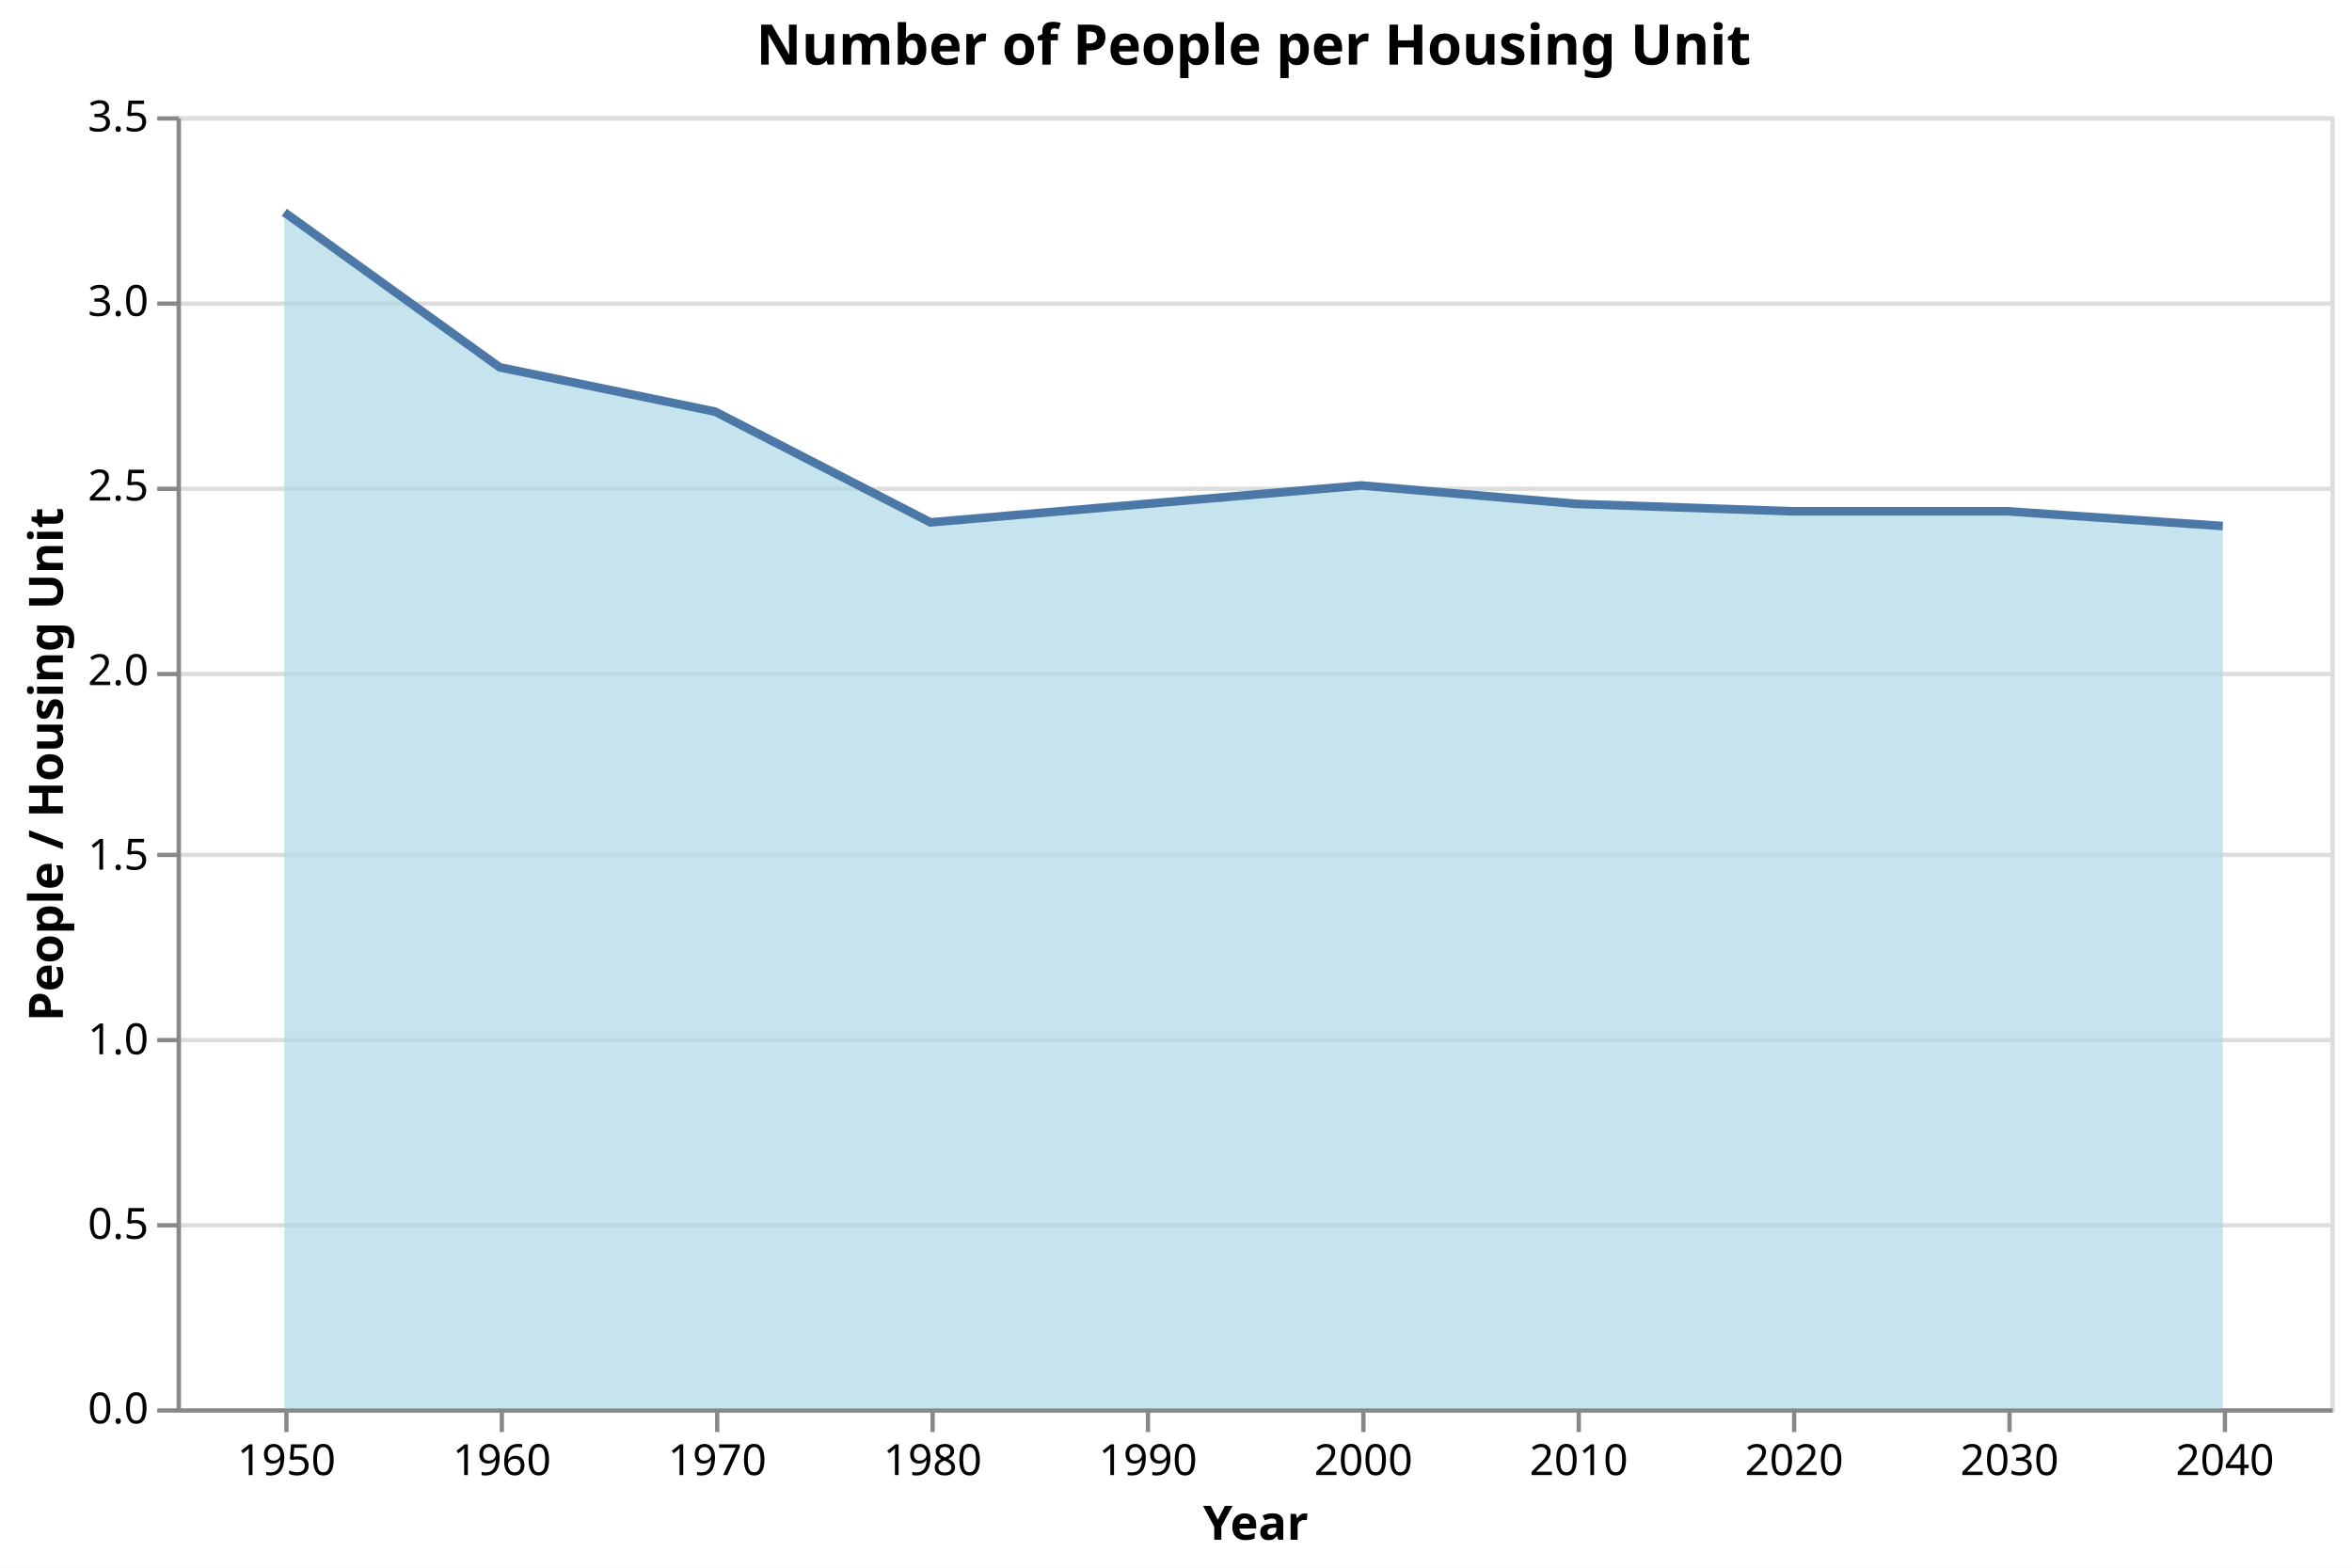
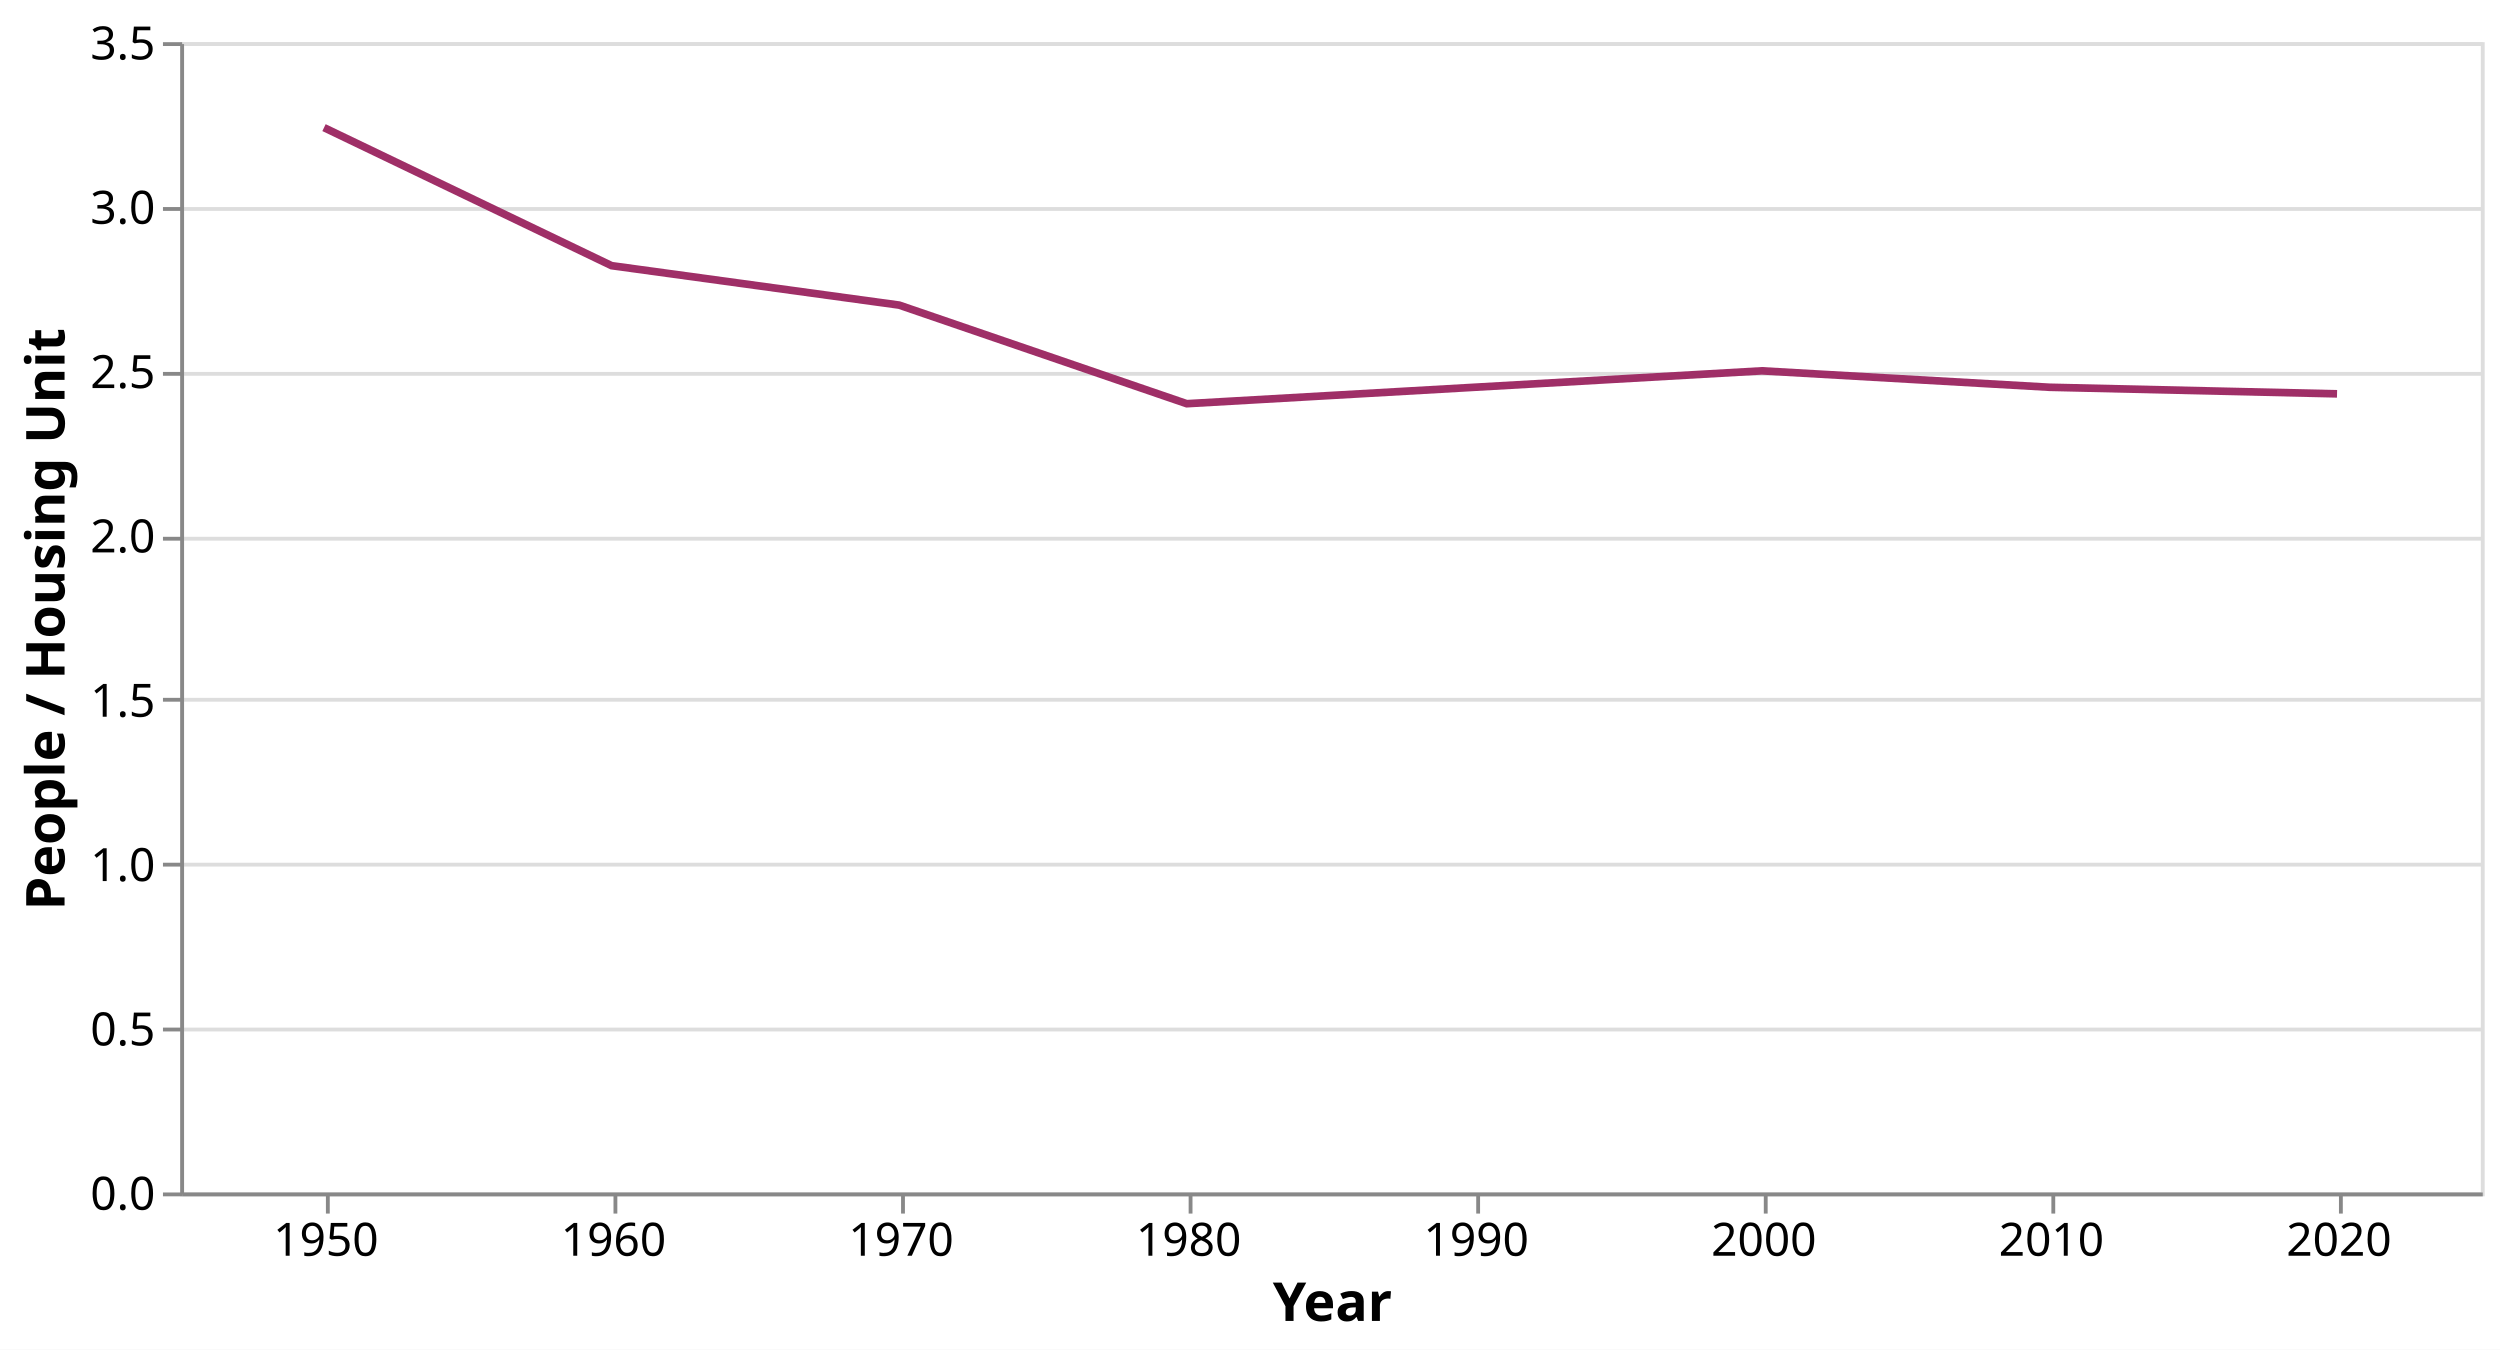
- <svg xmlns="http://www.w3.org/2000/svg" version="1.1" class="marks" width="546" height="364" viewBox="0 0 546 364">
-   <rect width="546" height="364" fill="white" />
-   <g fill="none" stroke-miterlimit="4" transform="translate(41,27)">
+ <svg xmlns="http://www.w3.org/2000/svg" version="1.1" class="marks" width="652" height="352" viewBox="0 0 652 352">
+   <rect width="652" height="352" fill="white" />
+   <g fill="none" stroke-miterlimit="4" transform="translate(47,11)">
    <g class="mark-group role-frame root" role="graphics-object" aria-roledescription="group mark container">
      <g transform="translate(0,0)">
-         <path class="background" aria-hidden="true" d="M0.5,0.5h500v300h-500Z" stroke="#ddd" />
+         <path class="background" aria-hidden="true" d="M0.5,0.5h600v300h-600Z" stroke="#ddd" />
        <g>
          <g class="mark-group role-axis" aria-hidden="true">
            <g transform="translate(0.5,0.5)">
              <path class="background" aria-hidden="true" d="M0,0h0v0h0Z" pointer-events="none" />
              <g>
                <g class="mark-rule role-axis-grid" pointer-events="none">
-                   <line transform="translate(0,300)" x2="500" y2="0" stroke="#ddd" stroke-width="1" opacity="1" />
-                   <line transform="translate(0,257)" x2="500" y2="0" stroke="#ddd" stroke-width="1" opacity="1" />
-                   <line transform="translate(0,214)" x2="500" y2="0" stroke="#ddd" stroke-width="1" opacity="1" />
-                   <line transform="translate(0,171)" x2="500" y2="0" stroke="#ddd" stroke-width="1" opacity="1" />
-                   <line transform="translate(0,129)" x2="500" y2="0" stroke="#ddd" stroke-width="1" opacity="1" />
-                   <line transform="translate(0,86)" x2="500" y2="0" stroke="#ddd" stroke-width="1" opacity="1" />
-                   <line transform="translate(0,43)" x2="500" y2="0" stroke="#ddd" stroke-width="1" opacity="1" />
-                   <line transform="translate(0,0)" x2="500" y2="0" stroke="#ddd" stroke-width="1" opacity="1" />
+                   <line transform="translate(0,300)" x2="600" y2="0" stroke="#ddd" stroke-width="1" opacity="1" />
+                   <line transform="translate(0,257)" x2="600" y2="0" stroke="#ddd" stroke-width="1" opacity="1" />
+                   <line transform="translate(0,214)" x2="600" y2="0" stroke="#ddd" stroke-width="1" opacity="1" />
+                   <line transform="translate(0,171)" x2="600" y2="0" stroke="#ddd" stroke-width="1" opacity="1" />
+                   <line transform="translate(0,129)" x2="600" y2="0" stroke="#ddd" stroke-width="1" opacity="1" />
+                   <line transform="translate(0,86)" x2="600" y2="0" stroke="#ddd" stroke-width="1" opacity="1" />
+                   <line transform="translate(0,43)" x2="600" y2="0" stroke="#ddd" stroke-width="1" opacity="1" />
+                   <line transform="translate(0,0)" x2="600" y2="0" stroke="#ddd" stroke-width="1" opacity="1" />
                </g>
              </g>
              <path class="foreground" aria-hidden="true" d="" pointer-events="none" display="none" />
            </g>
          </g>
-           <g class="mark-group role-axis" role="graphics-symbol" aria-roledescription="axis" aria-label="X-axis titled 'Year' for a discrete scale with 10 values: 1950, 1960, 1970, 1980, 1990, ending with 2040">
+           <g class="mark-group role-axis" role="graphics-symbol" aria-roledescription="axis" aria-label="X-axis titled 'Year' for a discrete scale with 8 values: 1950, 1960, 1970, 1980, 1990, ending with 2020">
            <g transform="translate(0.5,300.5)">
              <path class="background" aria-hidden="true" d="M0,0h0v0h0Z" pointer-events="none" />
              <g>
                <g class="mark-rule role-axis-tick" pointer-events="none">
-                   <line transform="translate(25,0)" x2="0" y2="5" stroke="#888" stroke-width="1" opacity="1" />
-                   <line transform="translate(75,0)" x2="0" y2="5" stroke="#888" stroke-width="1" opacity="1" />
-                   <line transform="translate(125,0)" x2="0" y2="5" stroke="#888" stroke-width="1" opacity="1" />
-                   <line transform="translate(175,0)" x2="0" y2="5" stroke="#888" stroke-width="1" opacity="1" />
-                   <line transform="translate(225,0)" x2="0" y2="5" stroke="#888" stroke-width="1" opacity="1" />
-                   <line transform="translate(275,0)" x2="0" y2="5" stroke="#888" stroke-width="1" opacity="1" />
-                   <line transform="translate(325,0)" x2="0" y2="5" stroke="#888" stroke-width="1" opacity="1" />
-                   <line transform="translate(375,0)" x2="0" y2="5" stroke="#888" stroke-width="1" opacity="1" />
-                   <line transform="translate(425,0)" x2="0" y2="5" stroke="#888" stroke-width="1" opacity="1" />
-                   <line transform="translate(475,0)" x2="0" y2="5" stroke="#888" stroke-width="1" opacity="1" />
+                   <line transform="translate(38,0)" x2="0" y2="5" stroke="#888" stroke-width="1" opacity="1" />
+                   <line transform="translate(113,0)" x2="0" y2="5" stroke="#888" stroke-width="1" opacity="1" />
+                   <line transform="translate(188,0)" x2="0" y2="5" stroke="#888" stroke-width="1" opacity="1" />
+                   <line transform="translate(263,0)" x2="0" y2="5" stroke="#888" stroke-width="1" opacity="1" />
+                   <line transform="translate(338,0)" x2="0" y2="5" stroke="#888" stroke-width="1" opacity="1" />
+                   <line transform="translate(413,0)" x2="0" y2="5" stroke="#888" stroke-width="1" opacity="1" />
+                   <line transform="translate(488,0)" x2="0" y2="5" stroke="#888" stroke-width="1" opacity="1" />
+                   <line transform="translate(563,0)" x2="0" y2="5" stroke="#888" stroke-width="1" opacity="1" />
                </g>
                <g class="mark-text role-axis-label" pointer-events="none">
-                   <text text-anchor="middle" transform="translate(25,15)" font-family="sans-serif" font-size="10px" fill="#000" opacity="1">1950</text>
-                   <text text-anchor="middle" transform="translate(75,15)" font-family="sans-serif" font-size="10px" fill="#000" opacity="1">1960</text>
-                   <text text-anchor="middle" transform="translate(125,15)" font-family="sans-serif" font-size="10px" fill="#000" opacity="1">1970</text>
-                   <text text-anchor="middle" transform="translate(175,15)" font-family="sans-serif" font-size="10px" fill="#000" opacity="1">1980</text>
-                   <text text-anchor="middle" transform="translate(225,15)" font-family="sans-serif" font-size="10px" fill="#000" opacity="1">1990</text>
-                   <text text-anchor="middle" transform="translate(275,15)" font-family="sans-serif" font-size="10px" fill="#000" opacity="1">2000</text>
-                   <text text-anchor="middle" transform="translate(325,15)" font-family="sans-serif" font-size="10px" fill="#000" opacity="1">2010</text>
-                   <text text-anchor="middle" transform="translate(375,15)" font-family="sans-serif" font-size="10px" fill="#000" opacity="1">2020</text>
-                   <text text-anchor="middle" transform="translate(425,15)" font-family="sans-serif" font-size="10px" fill="#000" opacity="1">2030</text>
-                   <text text-anchor="middle" transform="translate(475,15)" font-family="sans-serif" font-size="10px" fill="#000" opacity="1">2040</text>
+                   <text text-anchor="middle" transform="translate(37.5,16)" font-family="sans-serif" font-size="12px" fill="#000" opacity="1">1950</text>
+                   <text text-anchor="middle" transform="translate(112.5,16)" font-family="sans-serif" font-size="12px" fill="#000" opacity="1">1960</text>
+                   <text text-anchor="middle" transform="translate(187.5,16)" font-family="sans-serif" font-size="12px" fill="#000" opacity="1">1970</text>
+                   <text text-anchor="middle" transform="translate(262.5,16)" font-family="sans-serif" font-size="12px" fill="#000" opacity="1">1980</text>
+                   <text text-anchor="middle" transform="translate(337.5,16)" font-family="sans-serif" font-size="12px" fill="#000" opacity="1">1990</text>
+                   <text text-anchor="middle" transform="translate(412.5,16)" font-family="sans-serif" font-size="12px" fill="#000" opacity="1">2000</text>
+                   <text text-anchor="middle" transform="translate(487.5,16)" font-family="sans-serif" font-size="12px" fill="#000" opacity="1">2010</text>
+                   <text text-anchor="middle" transform="translate(562.5,16)" font-family="sans-serif" font-size="12px" fill="#000" opacity="1">2020</text>
                </g>
                <g class="mark-rule role-axis-domain" pointer-events="none">
-                   <line transform="translate(0,0)" x2="500" y2="0" stroke="#888" stroke-width="1" opacity="1" />
+                   <line transform="translate(0,0)" x2="600" y2="0" stroke="#888" stroke-width="1" opacity="1" />
                </g>
                <g class="mark-text role-axis-title" pointer-events="none">
-                   <text text-anchor="middle" transform="translate(250,30)" font-family="sans-serif" font-size="11px" font-weight="bold" fill="#000" opacity="1">Year</text>
+                   <text text-anchor="middle" transform="translate(300,33)" font-family="sans-serif" font-size="14px" font-weight="bold" fill="#000" opacity="1">Year</text>
                </g>
              </g>
              <path class="foreground" aria-hidden="true" d="" pointer-events="none" display="none" />
            </g>
          </g>
          <g class="mark-group role-axis" role="graphics-symbol" aria-roledescription="axis" aria-label="Y-axis titled 'People / Housing Unit' for a linear scale with values from 0.0 to 3.5">
            <g transform="translate(0.5,0.5)">
              <path class="background" aria-hidden="true" d="M0,0h0v0h0Z" pointer-events="none" />
              <g>
                <g class="mark-rule role-axis-tick" pointer-events="none">
                  <line transform="translate(0,300)" x2="-5" y2="0" stroke="#888" stroke-width="1" opacity="1" />
                  <line transform="translate(0,257)" x2="-5" y2="0" stroke="#888" stroke-width="1" opacity="1" />
                  <line transform="translate(0,214)" x2="-5" y2="0" stroke="#888" stroke-width="1" opacity="1" />
                  <line transform="translate(0,171)" x2="-5" y2="0" stroke="#888" stroke-width="1" opacity="1" />
                  <line transform="translate(0,129)" x2="-5" y2="0" stroke="#888" stroke-width="1" opacity="1" />
                  <line transform="translate(0,86)" x2="-5" y2="0" stroke="#888" stroke-width="1" opacity="1" />
                  <line transform="translate(0,43)" x2="-5" y2="0" stroke="#888" stroke-width="1" opacity="1" />
                  <line transform="translate(0,0)" x2="-5" y2="0" stroke="#888" stroke-width="1" opacity="1" />
                </g>
                <g class="mark-text role-axis-label" pointer-events="none">
-                   <text text-anchor="end" transform="translate(-7,303)" font-family="sans-serif" font-size="10px" fill="#000" opacity="1">0.0</text>
-                   <text text-anchor="end" transform="translate(-7,260.1429)" font-family="sans-serif" font-size="10px" fill="#000" opacity="1">0.5</text>
-                   <text text-anchor="end" transform="translate(-7,217.2857)" font-family="sans-serif" font-size="10px" fill="#000" opacity="1">1.0</text>
-                   <text text-anchor="end" transform="translate(-7,174.4286)" font-family="sans-serif" font-size="10px" fill="#000" opacity="1">1.5</text>
-                   <text text-anchor="end" transform="translate(-7,131.5714)" font-family="sans-serif" font-size="10px" fill="#000" opacity="1">2.0</text>
-                   <text text-anchor="end" transform="translate(-7,88.71429)" font-family="sans-serif" font-size="10px" fill="#000" opacity="1">2.5</text>
-                   <text text-anchor="end" transform="translate(-7,45.85714)" font-family="sans-serif" font-size="10px" fill="#000" opacity="1">3.0</text>
-                   <text text-anchor="end" transform="translate(-7,3)" font-family="sans-serif" font-size="10px" fill="#000" opacity="1">3.5</text>
+                   <text text-anchor="end" transform="translate(-7,304)" font-family="sans-serif" font-size="12px" fill="#000" opacity="1">0.0</text>
+                   <text text-anchor="end" transform="translate(-7,261.1429)" font-family="sans-serif" font-size="12px" fill="#000" opacity="1">0.5</text>
+                   <text text-anchor="end" transform="translate(-7,218.2857)" font-family="sans-serif" font-size="12px" fill="#000" opacity="1">1.0</text>
+                   <text text-anchor="end" transform="translate(-7,175.4286)" font-family="sans-serif" font-size="12px" fill="#000" opacity="1">1.5</text>
+                   <text text-anchor="end" transform="translate(-7,132.5714)" font-family="sans-serif" font-size="12px" fill="#000" opacity="1">2.0</text>
+                   <text text-anchor="end" transform="translate(-7,89.71429)" font-family="sans-serif" font-size="12px" fill="#000" opacity="1">2.5</text>
+                   <text text-anchor="end" transform="translate(-7,46.85714)" font-family="sans-serif" font-size="12px" fill="#000" opacity="1">3.0</text>
+                   <text text-anchor="end" transform="translate(-7,4)" font-family="sans-serif" font-size="12px" fill="#000" opacity="1">3.5</text>
                </g>
                <g class="mark-rule role-axis-domain" pointer-events="none">
                  <line transform="translate(0,300)" x2="0" y2="-300" stroke="#888" stroke-width="1" opacity="1" />
                </g>
                <g class="mark-text role-axis-title" pointer-events="none">
-                   <text text-anchor="middle" transform="translate(-24.9,150) rotate(-90) translate(0,-2)" font-family="sans-serif" font-size="11px" font-weight="bold" fill="#000" opacity="1">People / Housing Unit</text>
+                   <text text-anchor="middle" transform="translate(-27.66667,150) rotate(-90) translate(0,-3)" font-family="sans-serif" font-size="14px" font-weight="bold" fill="#000" opacity="1">People / Housing Unit</text>
                </g>
              </g>
              <path class="foreground" aria-hidden="true" d="" pointer-events="none" display="none" />
            </g>
          </g>
-           <g class="mark-area role-mark layer_0_marks" role="graphics-object" aria-roledescription="area mark container">
-             <path aria-label="Year: 1950; People / Housing Unit: 3.24" role="graphics-symbol" aria-roledescription="area mark" d="M25,22.286L75,58.286L125,68.571L175,94.286L225,90L275,85.714L325,90L375,91.714L425,91.714L475,95.143L475,300L425,300L375,300L325,300L275,300L225,300L175,300L125,300L75,300L25,300Z" fill="lightblue" opacity="0.7" />
-           </g>
-           <g class="mark-line role-mark layer_1_marks" role="graphics-object" aria-roledescription="line mark container">
-             <path aria-label="Year: 1950; People / Housing Unit: 3.24" role="graphics-symbol" aria-roledescription="line mark" d="M25,22.286L75,58.286L125,68.571L175,94.286L225,90L275,85.714L325,90L375,91.714L425,91.714L475,95.143" stroke="#4c78a8" stroke-width="2" />
-           </g>
-           <g class="mark-group role-title">
-             <g transform="translate(250,-22)">
-               <path class="background" aria-hidden="true" d="M0,0h0v0h0Z" pointer-events="none" />
-               <g>
-                 <g class="mark-text role-title-text" role="graphics-symbol" aria-roledescription="title" aria-label="Title text 'Number of People per Housing Unit'" pointer-events="none">
-                   <text text-anchor="middle" transform="translate(0,10)" font-family="sans-serif" font-size="13px" font-weight="bold" fill="#000" opacity="1">Number of People per Housing Unit</text>
-                 </g>
-               </g>
-               <path class="foreground" aria-hidden="true" d="" pointer-events="none" display="none" />
-             </g>
+           <g class="mark-line role-mark marks" role="graphics-object" aria-roledescription="line mark container">
+             <path aria-label="Year: 1950; People / Housing Unit: 3.24" role="graphics-symbol" aria-roledescription="line mark" d="M37.5,22.286L112.5,58.286L187.5,68.571L262.5,94.286L337.5,90L412.5,85.714L487.5,90L562.5,91.714" stroke="#9f2f67" stroke-width="2" />
          </g>
        </g>
        <path class="foreground" aria-hidden="true" d="" display="none" />
      </g>
    </g>
  </g>
</svg>
